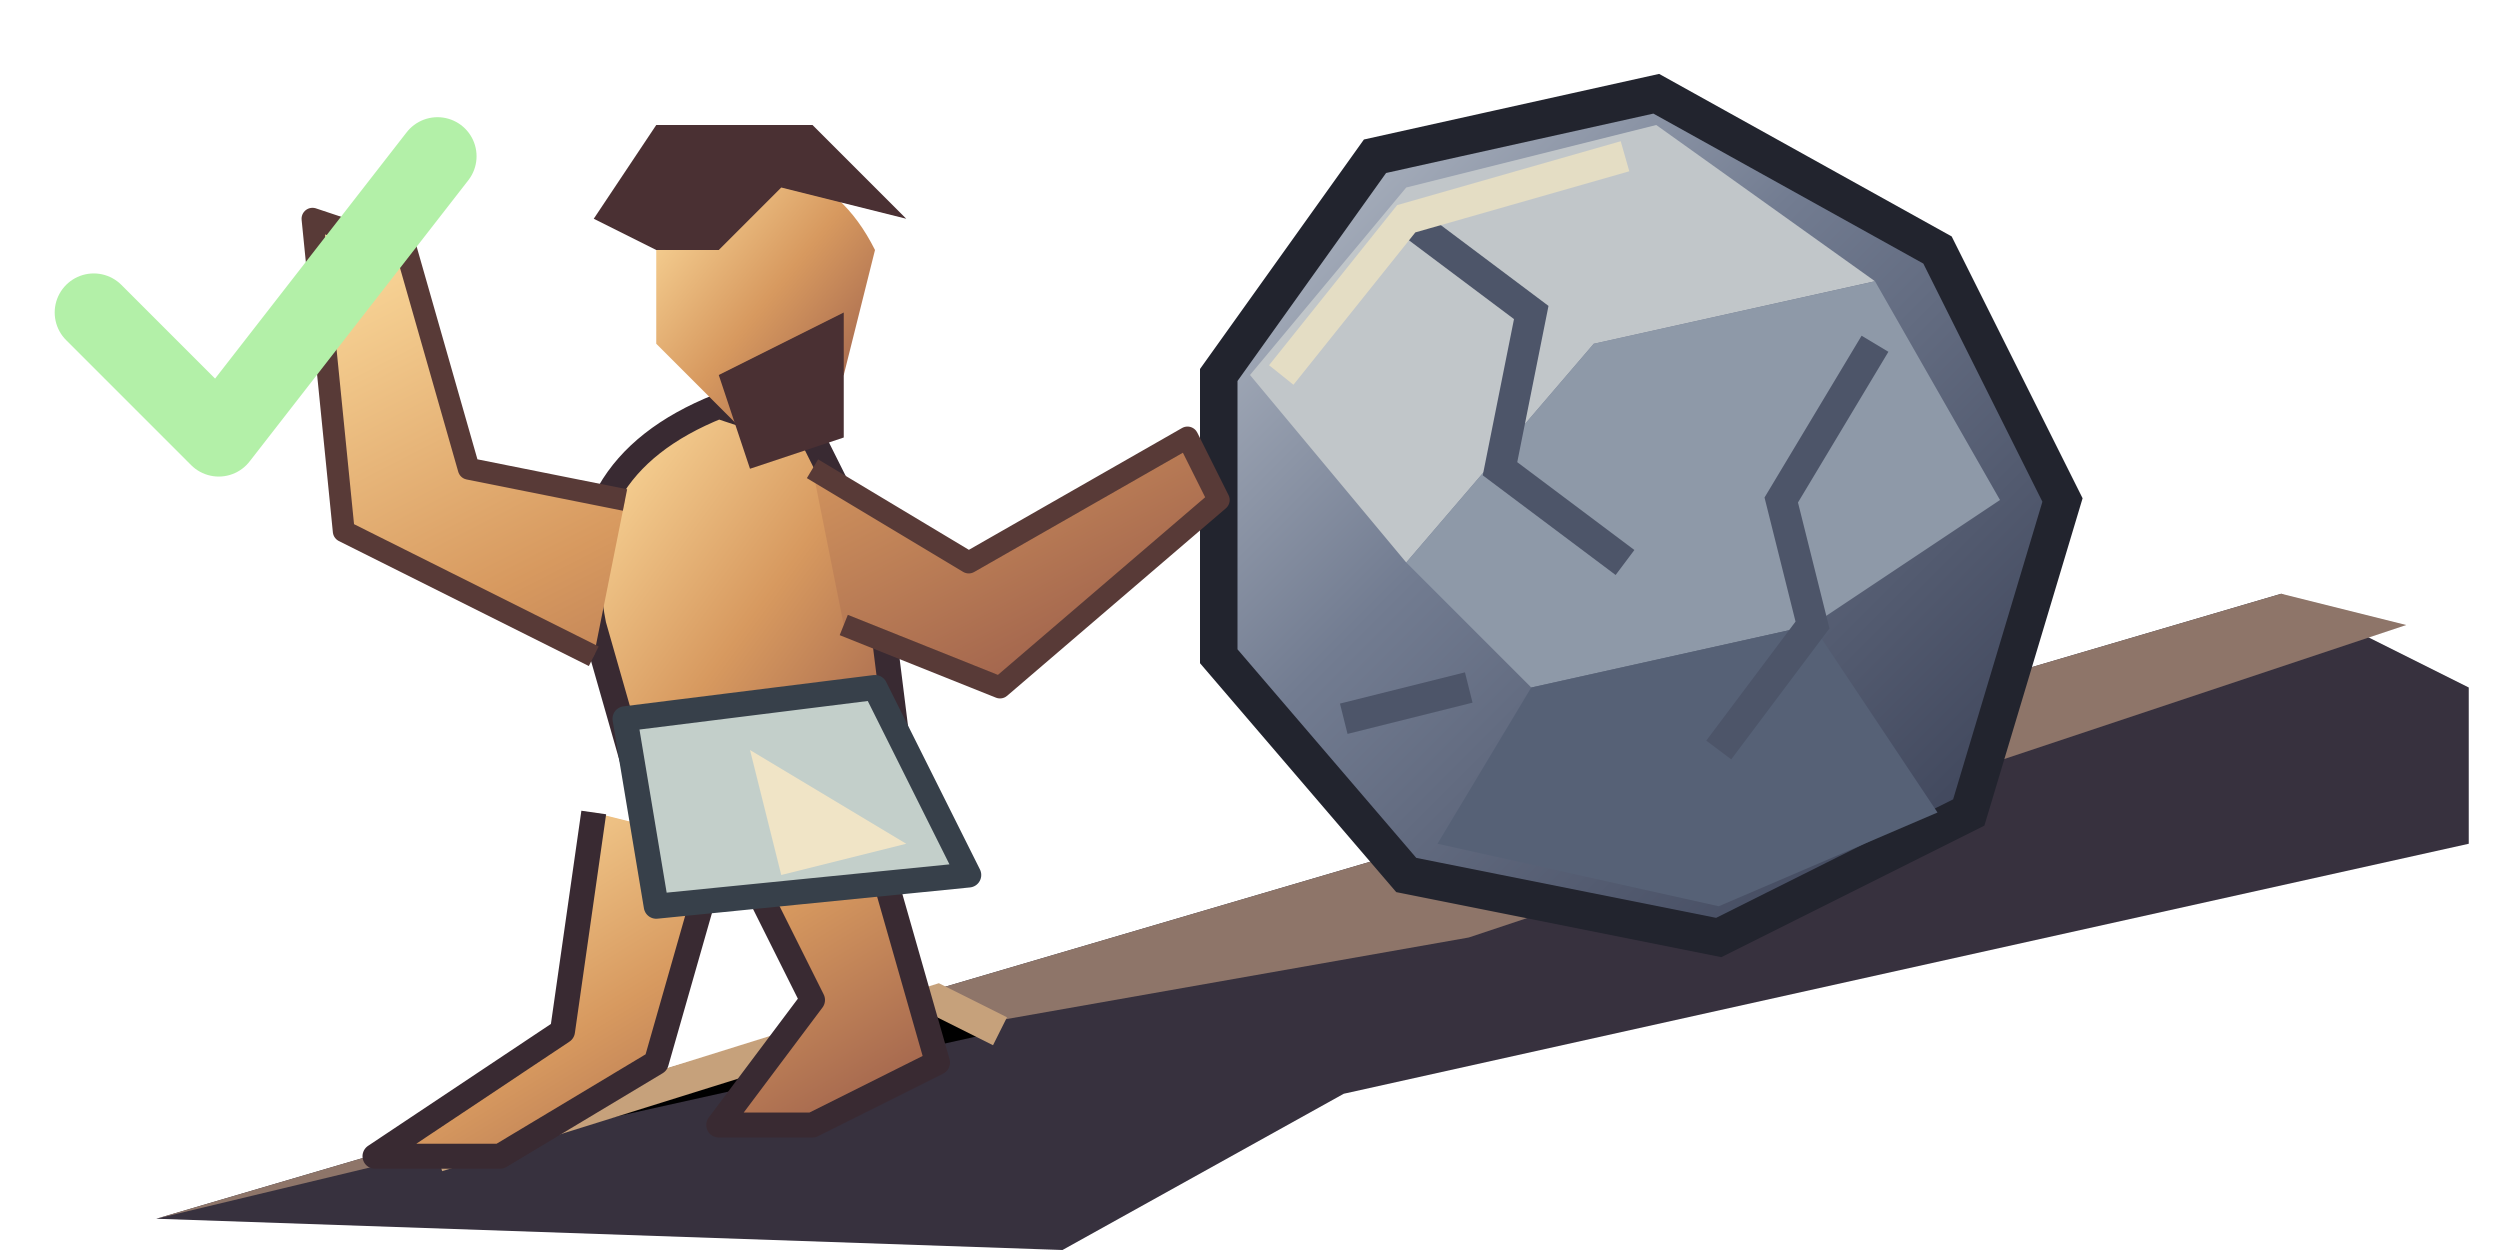
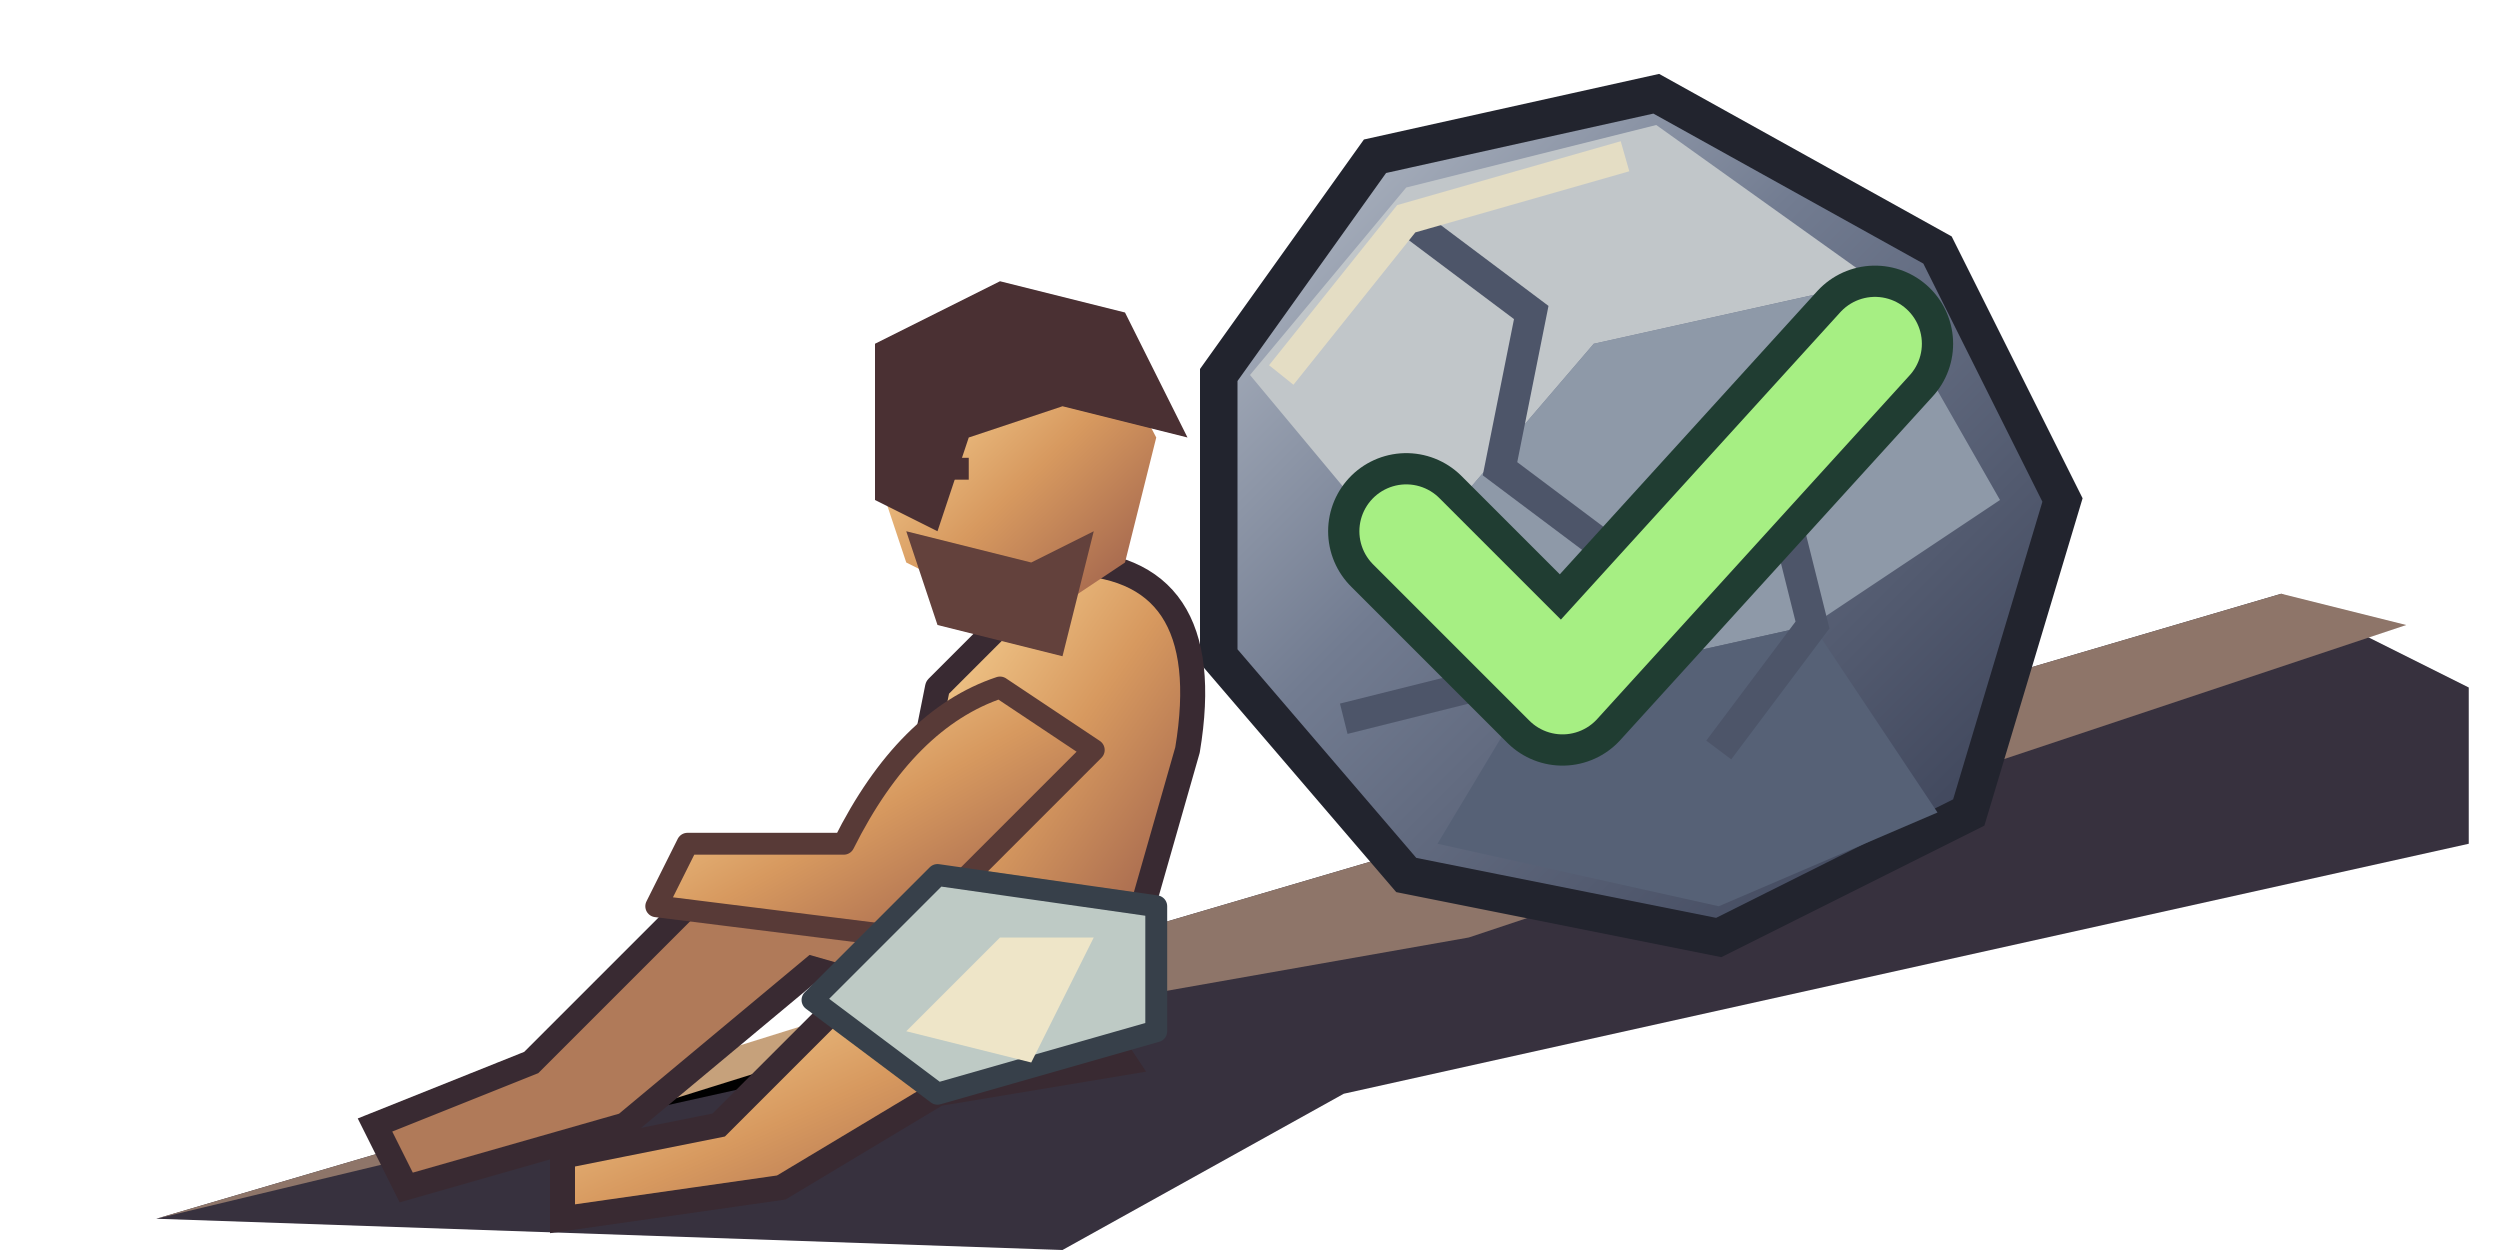
<svg xmlns="http://www.w3.org/2000/svg" width="80" height="40" viewBox="0 0 80 40">
  <defs>
    <linearGradient id="fire" x1="0%" y1="100%" x2="20%" y2="0%">
      <stop stop-color="#ffe595" />
      <stop offset=".42" stop-color="#ffb638" />
      <stop offset=".75" stop-color="#ff6026" />
      <stop offset="1" stop-color="#ca2926" />
    </linearGradient>
    <linearGradient id="stone" x2="100%" y2="100%">
      <stop stop-color="#bdc4ce" />
      <stop offset=".4" stop-color="#727c91" />
      <stop offset="1" stop-color="#33394e" />
    </linearGradient>
    <linearGradient id="skin" x2="100%" y2="100%">
      <stop stop-color="#ffe0a1" />
      <stop offset=".5" stop-color="#d7995f" />
      <stop offset="1" stop-color="#925548" />
    </linearGradient>
    <radialGradient id="glow">
      <stop stop-color="#ff8c27" stop-opacity=".24" />
      <stop offset="1" stop-color="#ff5a1d" stop-opacity="0" />
    </radialGradient>
  </defs>
  <path d="M5 39 L73 19 L79 22 L79 27 L43 35 L34 40Z" fill="#37313e" />
  <path d="M5 39 L73 19 L77 20 L47 30 L30 33Z" fill="#8e7569" />
  <path d="M14 37 L30 32 L32 33 M47 28 L64 23" stroke="#c6a17b" stroke-width="1" />
  <g transform="translate(52 17) rotate(0)">
    <path d="M-13 -5 L-8 -12 L1 -14 L10 -9 L14 -1 L11 9 L3 13 L-7 11 L-13 4Z" fill="url(#stone)" stroke="#22242e" stroke-width="1.2" />
    <path d="M-12 -5 L-7 -11 L1 -13 L8 -8 L-1 -6 L-7 1Z" fill="#c1c6c9" />
    <path d="M-7 1 L-1 -6 L8 -8 L12 -1 L6 3 L-3 5Z" fill="#8e99a8" />
    <path d="M-3 5 L6 3 L10 9 L3 12 L-6 10Z" fill="#566176" />
    <path d="M-7 -10 L-3 -7 L-4 -2 L0 1 M8 -6 L5 -1 L6 3 L3 7 M-9 6 L-5 5" stroke="#4d5569" stroke-width="1" fill="none" />
    <path d="M-11 -5 L-7 -10 L0 -12" stroke="#e4ddc4" stroke-width="1" fill="none" />
  </g>
-   <g transform="translate(0 0)" stroke-linejoin="round">
-     <path d="M23 27 L21 34 L16 37 L12 37 L18 33 L19 26 M28 27 L30 34 L26 36 L23 36 L26 32 L24 28" fill="url(#skin)" stroke="#392a32" stroke-width=".8" />
-     <path d="M23 13 Q18 15 19 20 L21 27 L29 26 L28 18 L26 14Z" fill="url(#skin)" stroke="#392a32" stroke-width=".8" />
-     <path d="M26 15 L31 18 L38 14 L39 16 L32 22 L27 20 M20 16 L15 15 L13 8 L10 7 L11 17 L19 21" fill="url(#skin)" stroke="#583a37" stroke-width=".7" />
-     <path d="M20 23 L28 22 L31 28 L21 29Z" fill="#c3cfca" stroke="#37404a" stroke-width=".8" />
-     <path d="M24 24 L25 28 L29 27" fill="#f0e4c6" />
-     <path d="M21 6 Q26 4 28 8 L27 12 L24 14 L21 11Z" fill="url(#skin)" />
-     <path d="M21 8 L19 7 L21 4 L26 4 L29 7 L25 6 L23 8Z M23 12 L27 10 L27 14 L24 15Z" fill="#4a3033" />
-     <path d="M3 10 L7 14 L14 5" fill="none" stroke="#b3f0a8" stroke-width="2.5" stroke-linecap="round" stroke-linejoin="round" />
+   <path d="M45 17 L50 22 L60 11" fill="none" stroke="#203d32" stroke-width="5" stroke-linecap="round" stroke-linejoin="round" />
+   <path d="M45 17 L50 22 L60 11" fill="none" stroke="#a6ef83" stroke-width="3" stroke-linecap="round" stroke-linejoin="round" />
+   <path d="M34 29 Q28 26 23 28 L17 34 L12 36 L13 38 L20 36 L26 31 L33 33Z" fill="#b07a59" stroke="#392a32" stroke-width=".8" />
+   <path d="M34 31 L27 32 L23 36 L18 37 L18 39 L25 38 L30 35 L36 34Z" fill="url(#skin)" stroke="#392a32" stroke-width=".8" />
+   <g transform="translate(0 5.5109105961630896e-17)" stroke-linejoin="round">
+     <path d="M34 18 Q39 18 38 24 L36 31 L29 31 L29 27 L30 22Z" fill="url(#skin)" stroke="#392a32" stroke-width=".8" />
+     <path d="M32 22 Q29 23 27 27 L22 27 L21 29 L29 30 L35 24Z" fill="url(#skin)" stroke="#583a37" stroke-width=".7" />
+     <path d="M30 28 L37 29 L37 33 L30 35 L26 32Z" fill="#becac5" stroke="#37404a" stroke-width=".7" />
+     <path d="M32 30 L35 30 L33 34 L29 33Z" fill="#eee5c8" />
+     <path d="M30 12 Q35 10 37 14 L36 18 L33 20 L29 18 L28 15Z" fill="url(#skin)" />
+     <path d="M28 14 L28 11 L32 9 L36 10 L38 14 L34 13 L31 14 L30 17 L28 16Z" fill="#4a3033" />
+     <path d="M29 17 L33 18 L35 17 L34 21 L30 20Z" fill="#63413c" />
+     <path d="M29 15 L31 15" stroke="#4a3033" stroke-width=".7" />
  </g>
</svg>
